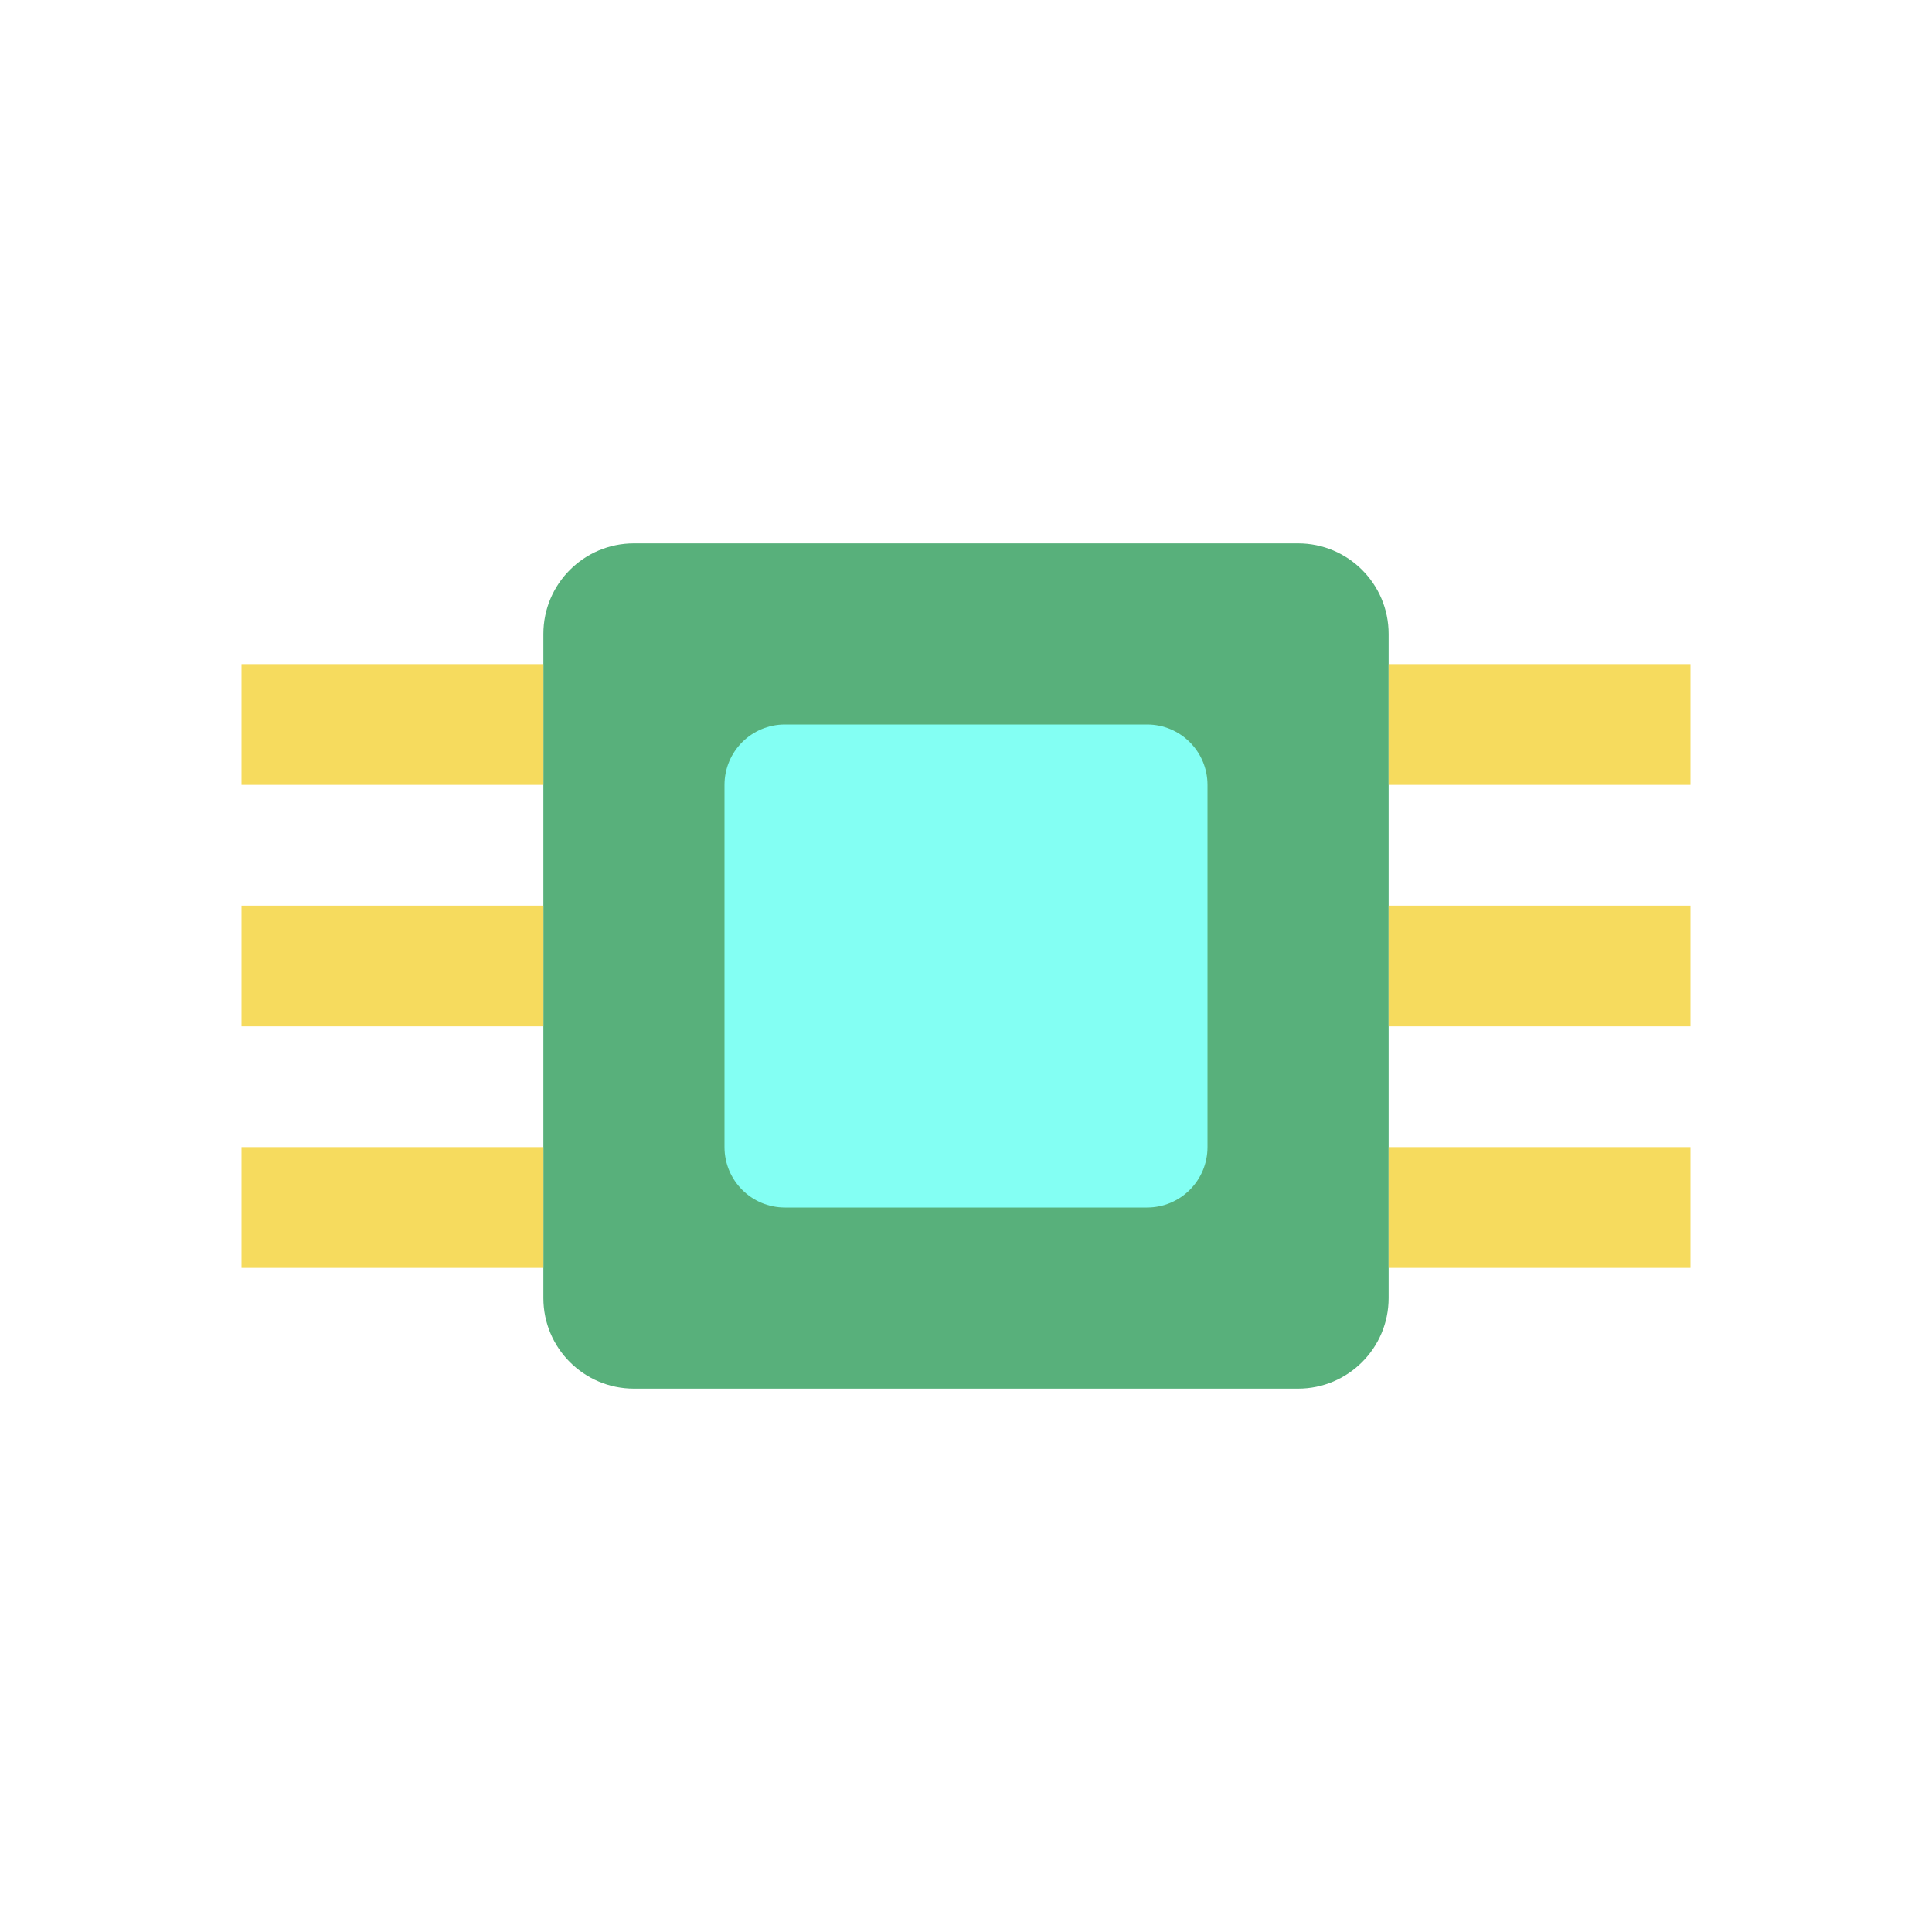
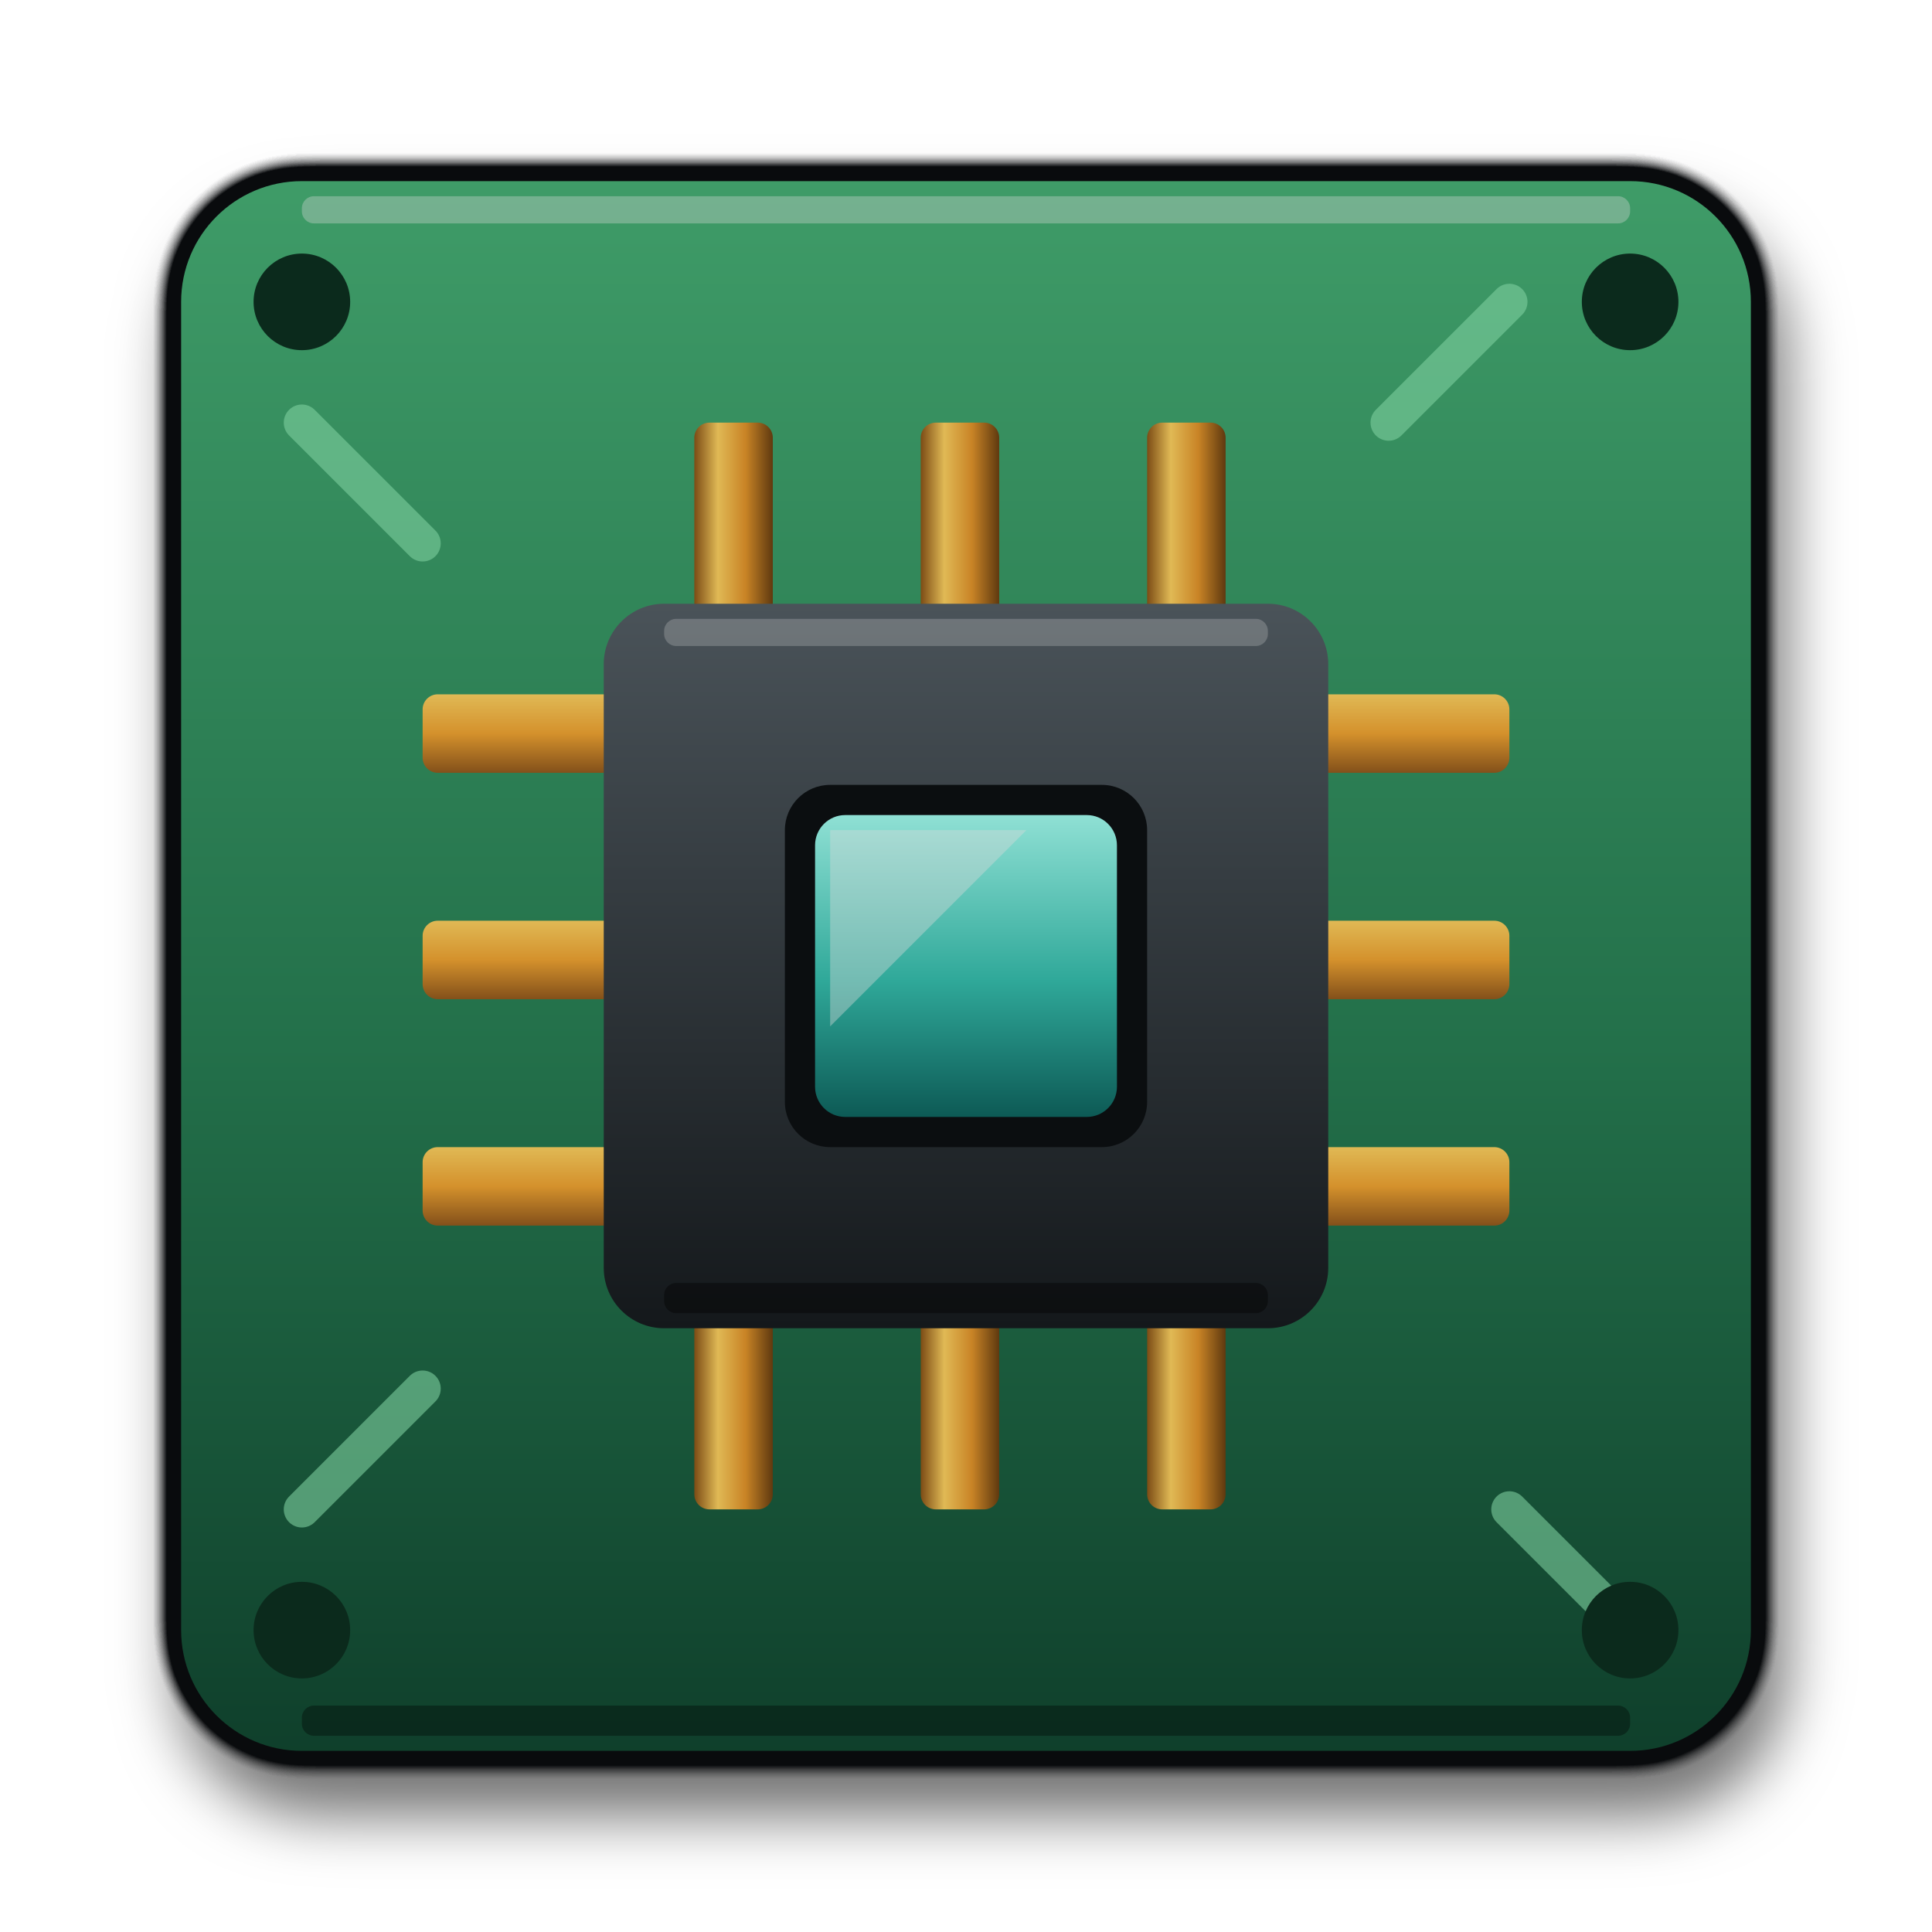
<svg xmlns="http://www.w3.org/2000/svg" viewBox="0 0 64 64">
-   <rect x="18" y="18" width="28" height="28" rx="3" fill="#58b07b" />
-   <rect x="24" y="24" width="16" height="16" rx="2" fill="#83fff3" />
-   <rect x="8" y="22" width="10" height="4" fill="#f6db5e" />
-   <rect x="8" y="30" width="10" height="4" fill="#f6db5e" />
-   <rect x="8" y="38" width="10" height="4" fill="#f6db5e" />
-   <rect x="46" y="22" width="10" height="4" fill="#f6db5e" />
-   <rect x="46" y="30" width="10" height="4" fill="#f6db5e" />
-   <rect x="46" y="38" width="10" height="4" fill="#f6db5e" />
+   <defs>
+     <filter id="contour" filterUnits="userSpaceOnUse" x="-4" y="-4" width="72" height="72" color-interpolation-filters="sRGB">
+       <feGaussianBlur in="SourceAlpha" stdDeviation="0.5" />
+       <feComponentTransfer result="edge">
+         <feFuncA type="linear" slope="7" intercept="-0.15" />
+       </feComponentTransfer>
+       <feGaussianBlur in="edge" stdDeviation="1" />
+       <feOffset dx="0.5" dy="1.5" />
+       <feComponentTransfer result="shadow">
+         <feFuncA type="linear" slope="0.55" />
+       </feComponentTransfer>
+       <feFlood flood-color="#090b0d" />
+       <feComposite in2="edge" operator="in" result="line" />
+       <feMerge>
+         <feMergeNode in="shadow" />
+         <feMergeNode in="line" />
+         <feMergeNode in="SourceGraphic" />
+       </feMerge>
+     </filter>
+     <linearGradient id="amber" x1="0" y1="0" x2="0" y2="1">
+       <stop offset="0" stop-color="#e0b955" />
+       <stop offset="0.5" stop-color="#d4912c" />
+       <stop offset="1" stop-color="#83501a" />
+     </linearGradient>
+     <linearGradient id="amberCyl" x1="0" y1="0" x2="1" y2="0">
+       <stop offset="0" stop-color="#7c4c15" />
+       <stop offset="0.3" stop-color="#e0b955" />
+       <stop offset="0.65" stop-color="#c98426" />
+       <stop offset="1" stop-color="#5f390f" />
+     </linearGradient>
+     <linearGradient id="glass" x1="0" y1="0" x2="0" y2="1">
+       <stop offset="0" stop-color="#8fe0d4" />
+       <stop offset="0.55" stop-color="#2fa899" />
+       <stop offset="1" stop-color="#0d5a55" />
+     </linearGradient>
+     <linearGradient id="pcb" x1="0" y1="0" x2="0" y2="1">
+       <stop offset="0" stop-color="#3f9c68" />
+       <stop offset="0.55" stop-color="#23704a" />
+       <stop offset="1" stop-color="#0f3f2b" />
+     </linearGradient>
+     <linearGradient id="chip" x1="0" y1="0" x2="0" y2="1">
+       <stop offset="0" stop-color="#4a5359" />
+       <stop offset="1" stop-color="#14181b" />
+     </linearGradient>
+   </defs>
+   <g filter="url(#contour)">
+     <rect x="6" y="6" width="52" height="52" rx="4" fill="url(#pcb)" />
+     <rect x="10" y="6.5" width="44" height="0.9" rx="0.4" fill="#dadada" opacity="0.35" />
+     <rect x="10" y="56.5" width="44" height="1" rx="0.4" fill="#000000" opacity="0.35" />
+     <path d="M10 14 L14 18 M50 10 L46 14 M10 50 L14 46 M54 54 L50 50" fill="none" stroke="#7dcf9e" stroke-width="1.2" stroke-linecap="round" stroke-linejoin="round" opacity="0.6" />
+     <rect x="14" y="23" width="6.5" height="2.6" rx="0.5" fill="url(#amber)" />
+     <rect x="43.5" y="23" width="6.5" height="2.6" rx="0.5" fill="url(#amber)" />
+     <rect x="14" y="30.5" width="6.5" height="2.6" rx="0.5" fill="url(#amber)" />
+     <rect x="43.5" y="30.5" width="6.5" height="2.6" rx="0.5" fill="url(#amber)" />
+     <rect x="14" y="38" width="6.5" height="2.6" rx="0.5" fill="url(#amber)" />
+     <rect x="43.5" y="38" width="6.5" height="2.6" rx="0.5" fill="url(#amber)" />
+     <rect x="23" y="14" width="2.6" height="6.5" rx="0.5" fill="url(#amberCyl)" />
+     <rect x="23" y="43.5" width="2.6" height="6.5" rx="0.5" fill="url(#amberCyl)" />
+     <rect x="30.5" y="14" width="2.6" height="6.5" rx="0.5" fill="url(#amberCyl)" />
+     <rect x="30.5" y="43.5" width="2.6" height="6.5" rx="0.5" fill="url(#amberCyl)" />
+     <rect x="38" y="14" width="2.6" height="6.5" rx="0.5" fill="url(#amberCyl)" />
+     <rect x="38" y="43.5" width="2.6" height="6.5" rx="0.5" fill="url(#amberCyl)" />
+     <rect x="20" y="20" width="24" height="24" rx="2" fill="url(#chip)" />
+     <rect x="22" y="20.5" width="20" height="0.9" rx="0.4" fill="#dadada" opacity="0.25" />
+     <rect x="22" y="42.5" width="20" height="1" rx="0.4" fill="#000000" opacity="0.4" />
+     <rect x="26" y="26" width="12" height="12" rx="1.5" fill="#0b0e10" />
+     <rect x="27" y="27" width="10" height="10" rx="1" fill="url(#glass)" />
+     <polygon points="27.5,27.5 34,27.5 27.5,34" fill="#dadada" opacity="0.4" />
+     <circle cx="10" cy="10" r="1.6" fill="#0b2a1c" />
+     <circle cx="54" cy="10" r="1.6" fill="#0b2a1c" />
+     <circle cx="10" cy="54" r="1.6" fill="#0b2a1c" />
+     <circle cx="54" cy="54" r="1.6" fill="#0b2a1c" />
+   </g>
</svg>
